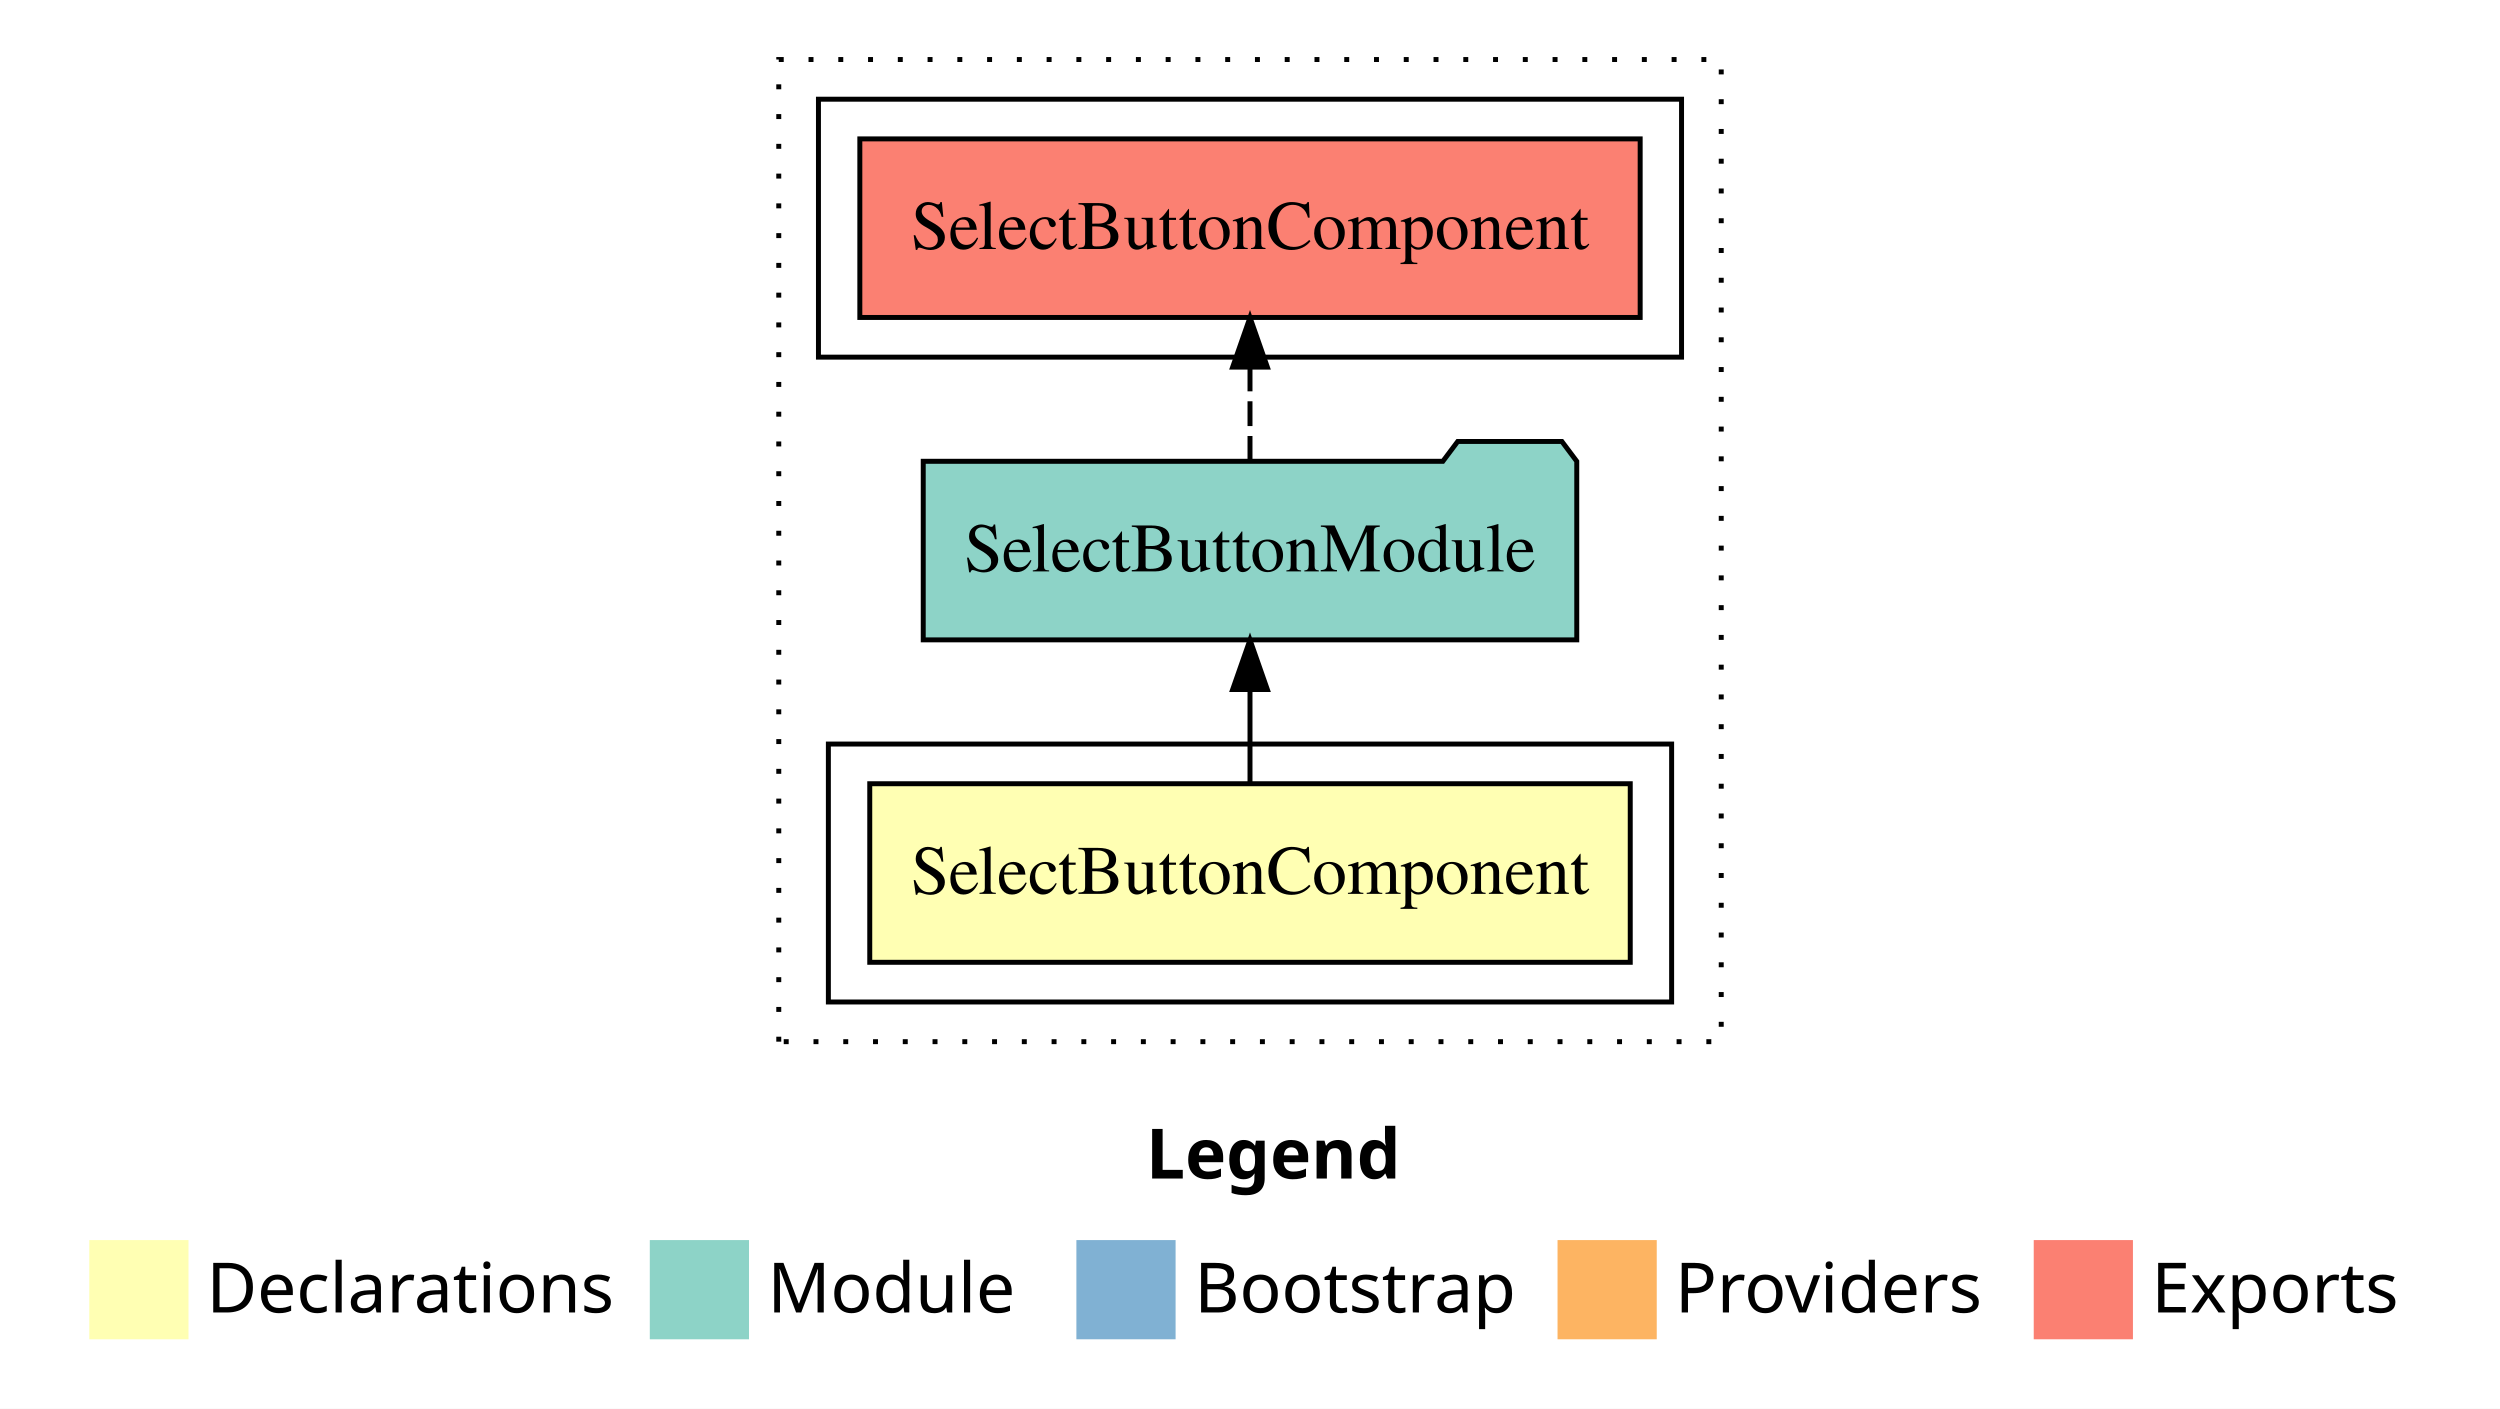
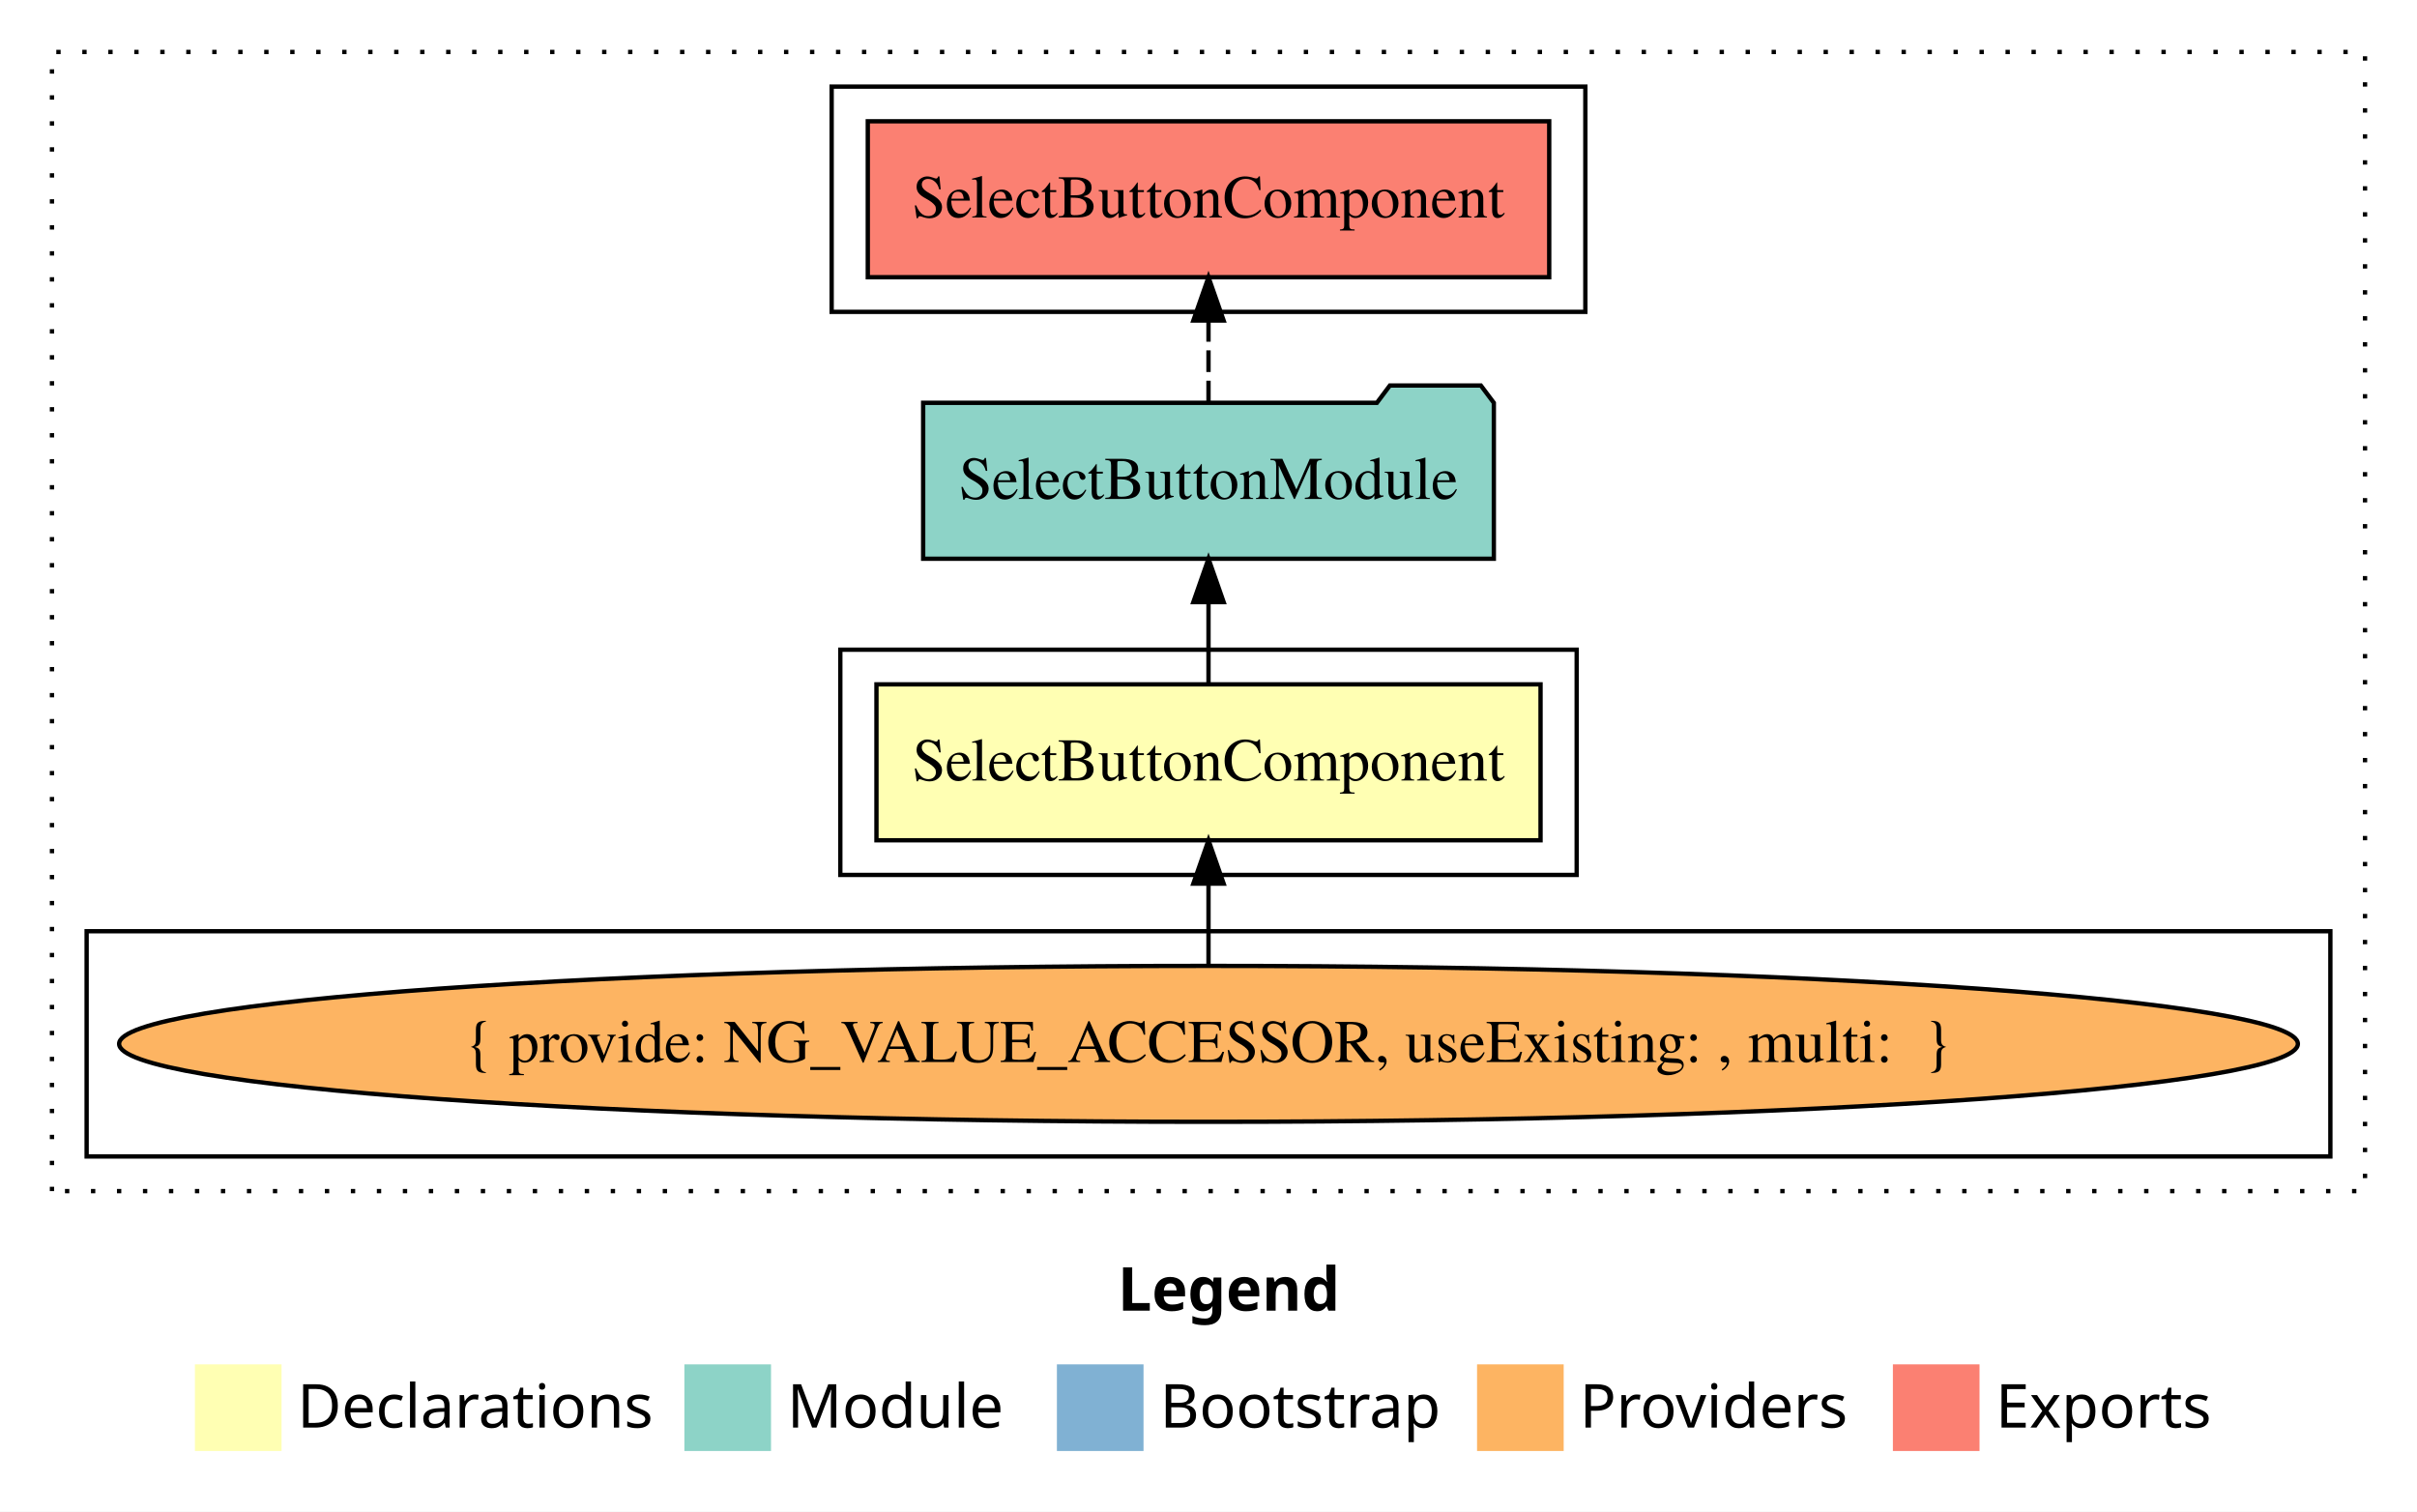
- <svg xmlns="http://www.w3.org/2000/svg" width="504pt" height="284pt" viewBox="0.00 0.00 504.00 284.00">
-   <g id="graph0" class="graph" transform="scale(1 1) rotate(0) translate(4 280)">
-     <polygon fill="#ffffff" stroke="transparent" points="-4,4 -4,-280 500,-280 500,4 -4,4" />
-     <text text-anchor="start" x="227.009" y="-42.4" font-family="sans-serif" font-weight="bold" font-size="14.00" fill="#000000">Legend</text>
-     <polygon fill="#ffffb3" stroke="transparent" points="14,-10 14,-30 34,-30 34,-10 14,-10" />
-     <text text-anchor="start" x="37.629" y="-15.4" font-family="sans-serif" font-size="14.00" fill="#000000">  Declarations</text>
-     <polygon fill="#8dd3c7" stroke="transparent" points="127,-10 127,-30 147,-30 147,-10 127,-10" />
-     <text text-anchor="start" x="150.725" y="-15.4" font-family="sans-serif" font-size="14.00" fill="#000000">  Module</text>
-     <polygon fill="#80b1d3" stroke="transparent" points="213,-10 213,-30 233,-30 233,-10 213,-10" />
-     <text text-anchor="start" x="236.781" y="-15.4" font-family="sans-serif" font-size="14.00" fill="#000000">  Bootstrap</text>
-     <polygon fill="#fdb462" stroke="transparent" points="310,-10 310,-30 330,-30 330,-10 310,-10" />
-     <text text-anchor="start" x="333.673" y="-15.4" font-family="sans-serif" font-size="14.00" fill="#000000">  Providers</text>
-     <polygon fill="#fb8072" stroke="transparent" points="406,-10 406,-30 426,-30 426,-10 406,-10" />
-     <text text-anchor="start" x="429.726" y="-15.4" font-family="sans-serif" font-size="14.00" fill="#000000">  Exports</text>
+ <svg xmlns="http://www.w3.org/2000/svg" width="558pt" height="349pt" viewBox="0.00 0.00 558.00 349.00">
+   <g id="graph0" class="graph" transform="scale(1 1) rotate(0) translate(4 345)">
+     <polygon fill="#ffffff" stroke="transparent" points="-4,4 -4,-345 554,-345 554,4 -4,4" />
+     <text text-anchor="start" x="254.009" y="-42.4" font-family="sans-serif" font-weight="bold" font-size="14.00" fill="#000000">Legend</text>
+     <polygon fill="#ffffb3" stroke="transparent" points="41,-10 41,-30 61,-30 61,-10 41,-10" />
+     <text text-anchor="start" x="64.629" y="-15.4" font-family="sans-serif" font-size="14.00" fill="#000000">  Declarations</text>
+     <polygon fill="#8dd3c7" stroke="transparent" points="154,-10 154,-30 174,-30 174,-10 154,-10" />
+     <text text-anchor="start" x="177.725" y="-15.4" font-family="sans-serif" font-size="14.00" fill="#000000">  Module</text>
+     <polygon fill="#80b1d3" stroke="transparent" points="240,-10 240,-30 260,-30 260,-10 240,-10" />
+     <text text-anchor="start" x="263.781" y="-15.4" font-family="sans-serif" font-size="14.00" fill="#000000">  Bootstrap</text>
+     <polygon fill="#fdb462" stroke="transparent" points="337,-10 337,-30 357,-30 357,-10 337,-10" />
+     <text text-anchor="start" x="360.673" y="-15.4" font-family="sans-serif" font-size="14.00" fill="#000000">  Providers</text>
+     <polygon fill="#fb8072" stroke="transparent" points="433,-10 433,-30 453,-30 453,-10 433,-10" />
+     <text text-anchor="start" x="456.726" y="-15.4" font-family="sans-serif" font-size="14.00" fill="#000000">  Exports</text>
    <g id="clust1" class="cluster">
-       <polygon fill="none" stroke="#000000" stroke-dasharray="1,5" points="153,-70 153,-268 343,-268 343,-70 153,-70" />
+       <polygon fill="none" stroke="#000000" stroke-dasharray="1,5" points="8,-70 8,-333 542,-333 542,-70 8,-70" />
    </g>
    <g id="clust2" class="cluster">
-       <polygon fill="none" stroke="#000000" points="163,-78 163,-130 333,-130 333,-78 163,-78" />
+       <polygon fill="none" stroke="#000000" points="190,-143 190,-195 360,-195 360,-143 190,-143" />
+     </g>
+     <g id="clust3" class="cluster">
+       <polygon fill="none" stroke="#000000" points="16,-78 16,-130 534,-130 534,-78 16,-78" />
    </g>
    <g id="clust5" class="cluster">
-       <polygon fill="none" stroke="#000000" points="161,-208 161,-260 335,-260 335,-208 161,-208" />
+       <polygon fill="none" stroke="#000000" points="188,-273 188,-325 362,-325 362,-273 188,-273" />
    </g>
    <g id="node1" class="node">
-       <polygon fill="#ffffb3" stroke="#000000" points="324.658,-122 171.342,-122 171.342,-86 324.658,-86 324.658,-122" />
-       <text text-anchor="middle" x="248" y="-99.8" font-family="Times,serif" font-size="14.00" fill="#000000">SelectButtonComponent</text>
+       <polygon fill="#ffffb3" stroke="#000000" points="351.658,-187 198.342,-187 198.342,-151 351.658,-151 351.658,-187" />
+       <text text-anchor="middle" x="275" y="-164.8" font-family="Times,serif" font-size="14.00" fill="#000000">SelectButtonComponent</text>
    </g>
    <g id="node2" class="node">
-       <polygon fill="#8dd3c7" stroke="#000000" points="313.875,-187 310.875,-191 289.875,-191 286.875,-187 182.125,-187 182.125,-151 313.875,-151 313.875,-187" />
-       <text text-anchor="middle" x="248" y="-164.8" font-family="Times,serif" font-size="14.00" fill="#000000">SelectButtonModule</text>
+       <polygon fill="#8dd3c7" stroke="#000000" points="340.875,-252 337.875,-256 316.875,-256 313.875,-252 209.125,-252 209.125,-216 340.875,-216 340.875,-252" />
+       <text text-anchor="middle" x="275" y="-229.8" font-family="Times,serif" font-size="14.00" fill="#000000">SelectButtonModule</text>
    </g>
    <g id="edge1" class="edge">
-       <path fill="none" stroke="#000000" d="M248,-122.106C248,-122.106 248,-140.991 248,-140.991" />
-       <polygon fill="#000000" stroke="#000000" points="244.5,-140.991 248,-150.991 251.5,-140.991 244.5,-140.991" />
+       <path fill="none" stroke="#000000" d="M275,-187.106C275,-187.106 275,-205.991 275,-205.991" />
+       <polygon fill="#000000" stroke="#000000" points="271.5,-205.991 275,-215.991 278.5,-205.991 271.5,-205.991" />
+     </g>
+     <g id="node4" class="node">
+       <polygon fill="#fb8072" stroke="#000000" points="353.658,-317 196.342,-317 196.342,-281 353.658,-281 353.658,-317" />
+       <text text-anchor="middle" x="275" y="-294.8" font-family="Times,serif" font-size="14.00" fill="#000000">SelectButtonComponent </text>
+     </g>
+     <g id="edge3" class="edge">
+       <path fill="none" stroke="#000000" stroke-dasharray="5,2" d="M275,-252.106C275,-252.106 275,-270.991 275,-270.991" />
+       <polygon fill="#000000" stroke="#000000" points="271.5,-270.991 275,-280.991 278.5,-270.991 271.5,-270.991" />
    </g>
    <g id="node3" class="node">
-       <polygon fill="#fb8072" stroke="#000000" points="326.658,-252 169.342,-252 169.342,-216 326.658,-216 326.658,-252" />
-       <text text-anchor="middle" x="248" y="-229.8" font-family="Times,serif" font-size="14.00" fill="#000000">SelectButtonComponent </text>
+       <ellipse fill="#fdb462" stroke="#000000" cx="275" cy="-104" rx="251.499" ry="18" />
+       <text text-anchor="middle" x="275" y="-99.8" font-family="Times,serif" font-size="14.00" fill="#000000">{ provide: NG_VALUE_ACCESSOR, useExisting: , multi:  }</text>
    </g>
    <g id="edge2" class="edge">
-       <path fill="none" stroke="#000000" stroke-dasharray="5,2" d="M248,-187.106C248,-187.106 248,-205.991 248,-205.991" />
-       <polygon fill="#000000" stroke="#000000" points="244.5,-205.991 248,-215.991 251.5,-205.991 244.5,-205.991" />
+       <path fill="none" stroke="#000000" d="M275,-122.106C275,-122.106 275,-140.991 275,-140.991" />
+       <polygon fill="#000000" stroke="#000000" points="271.5,-140.991 275,-150.991 278.5,-140.991 271.5,-140.991" />
    </g>
  </g>
</svg>
